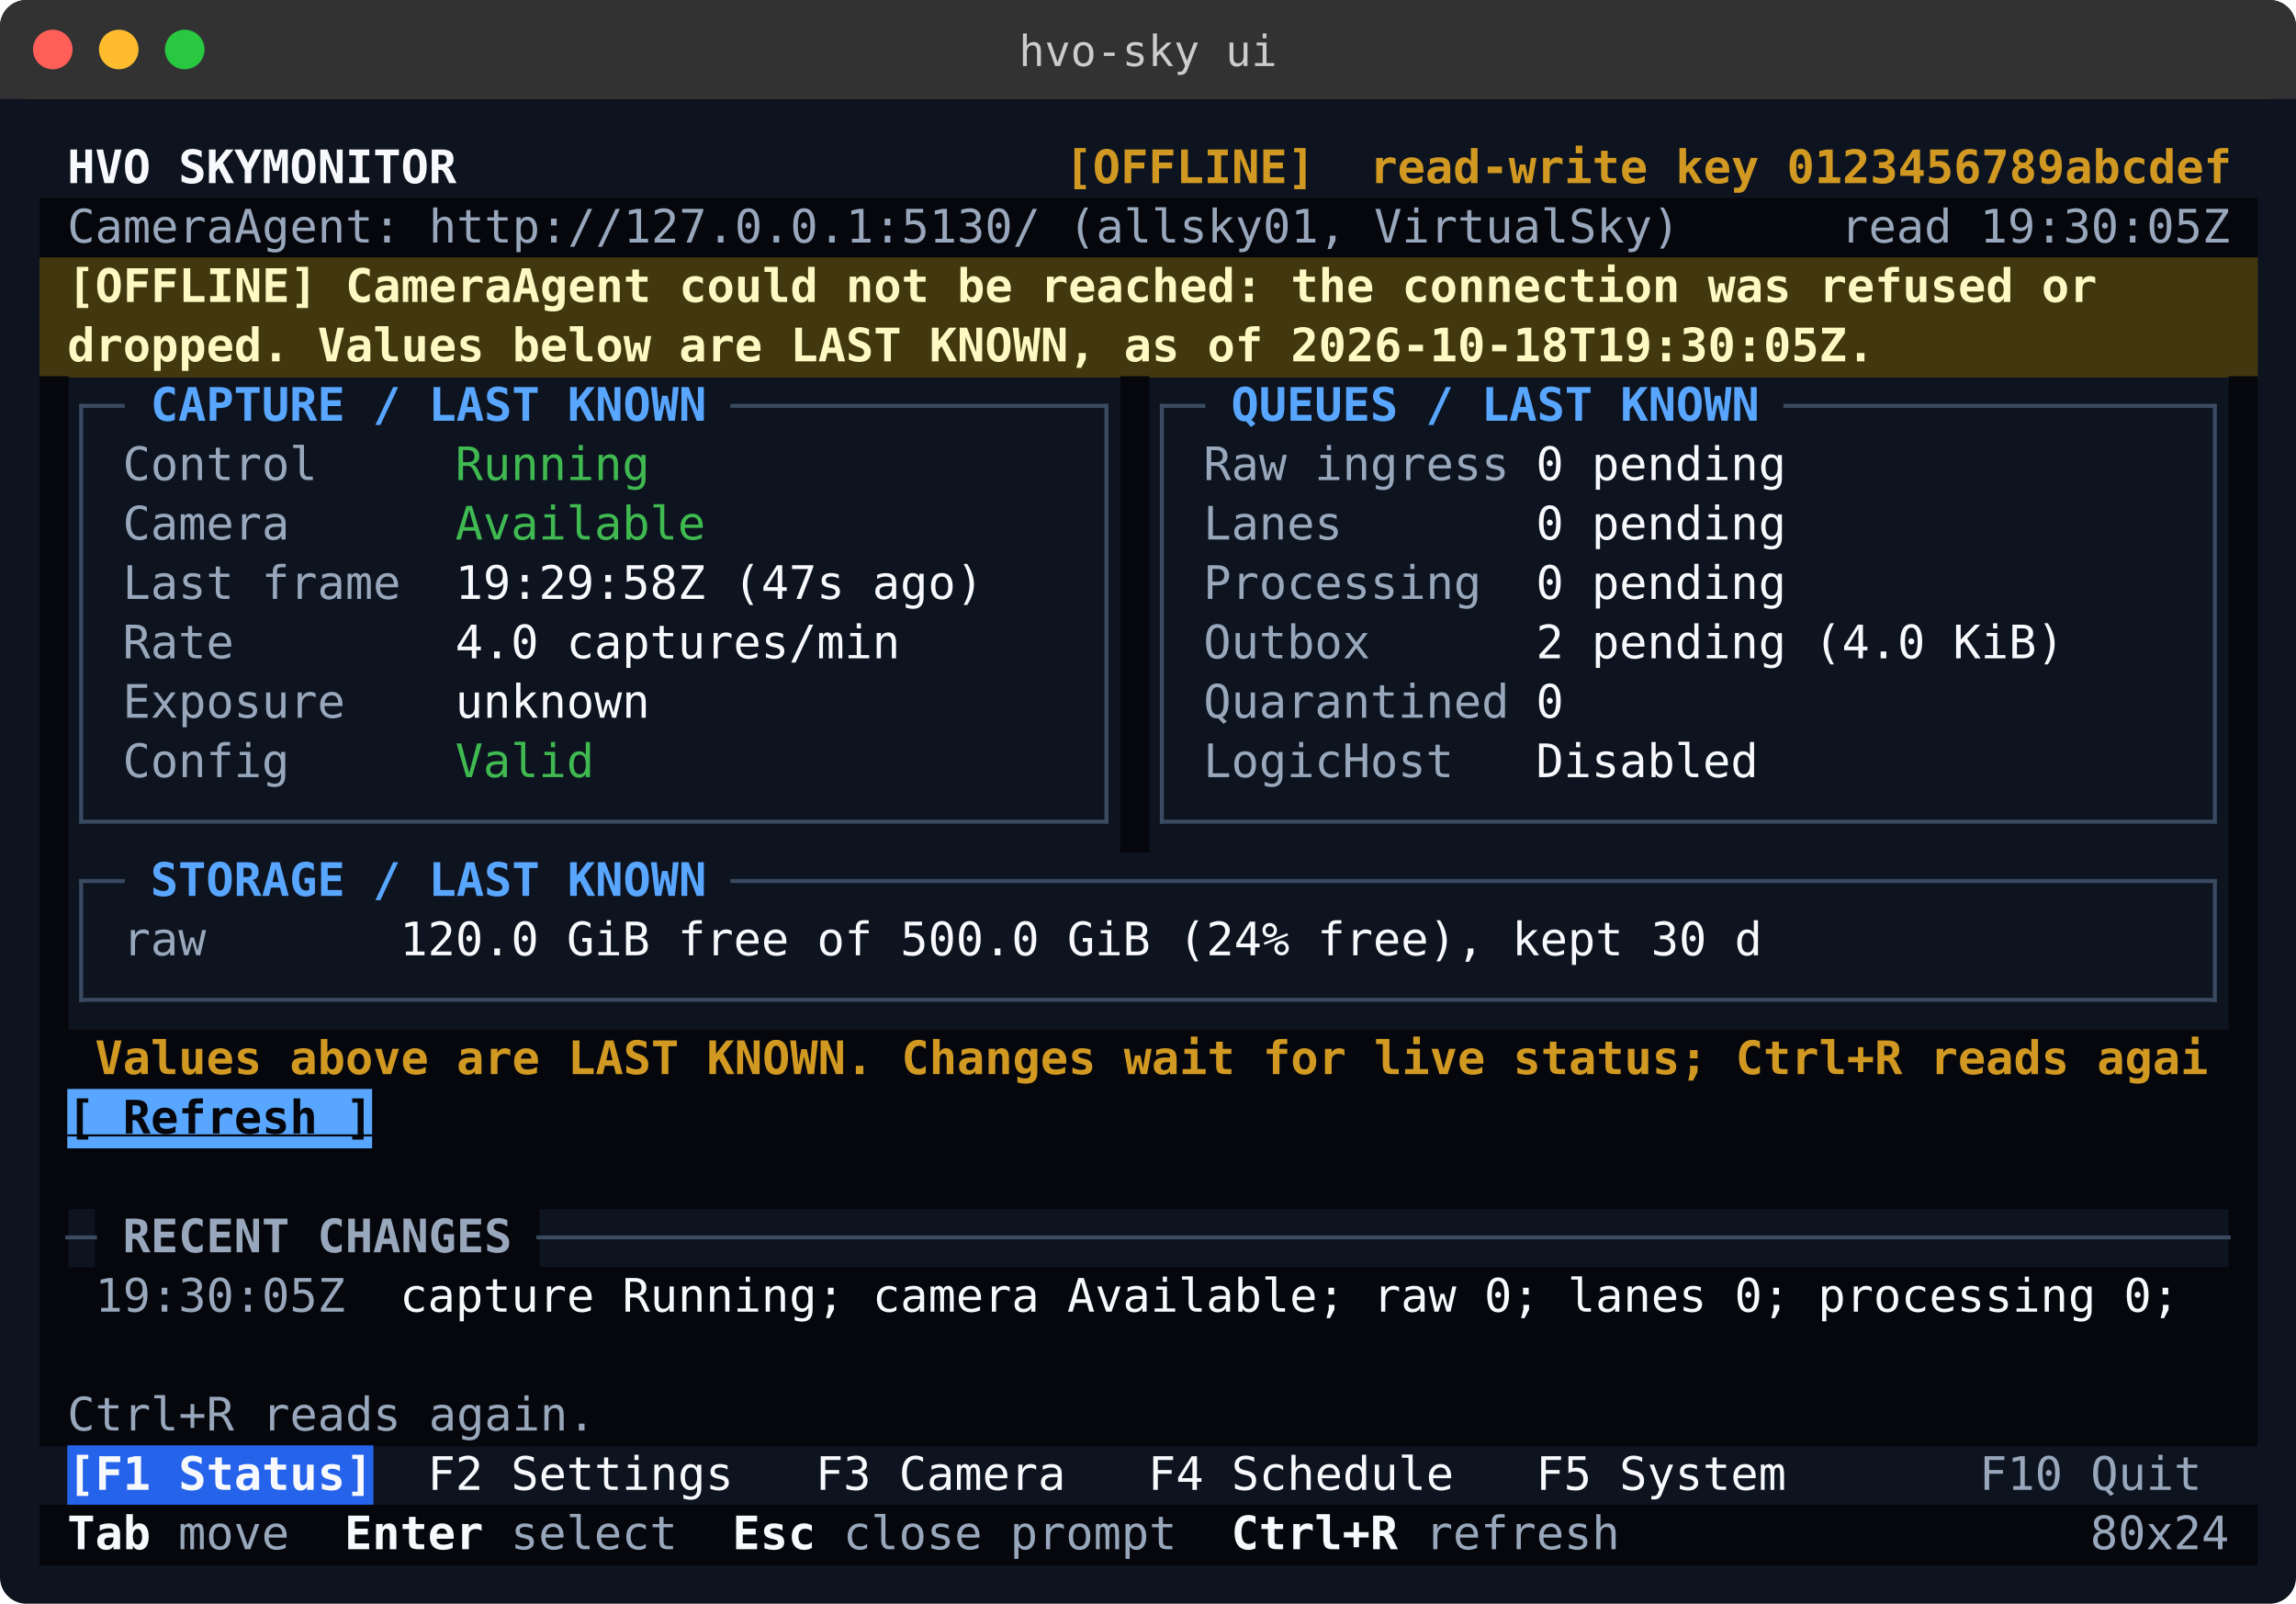
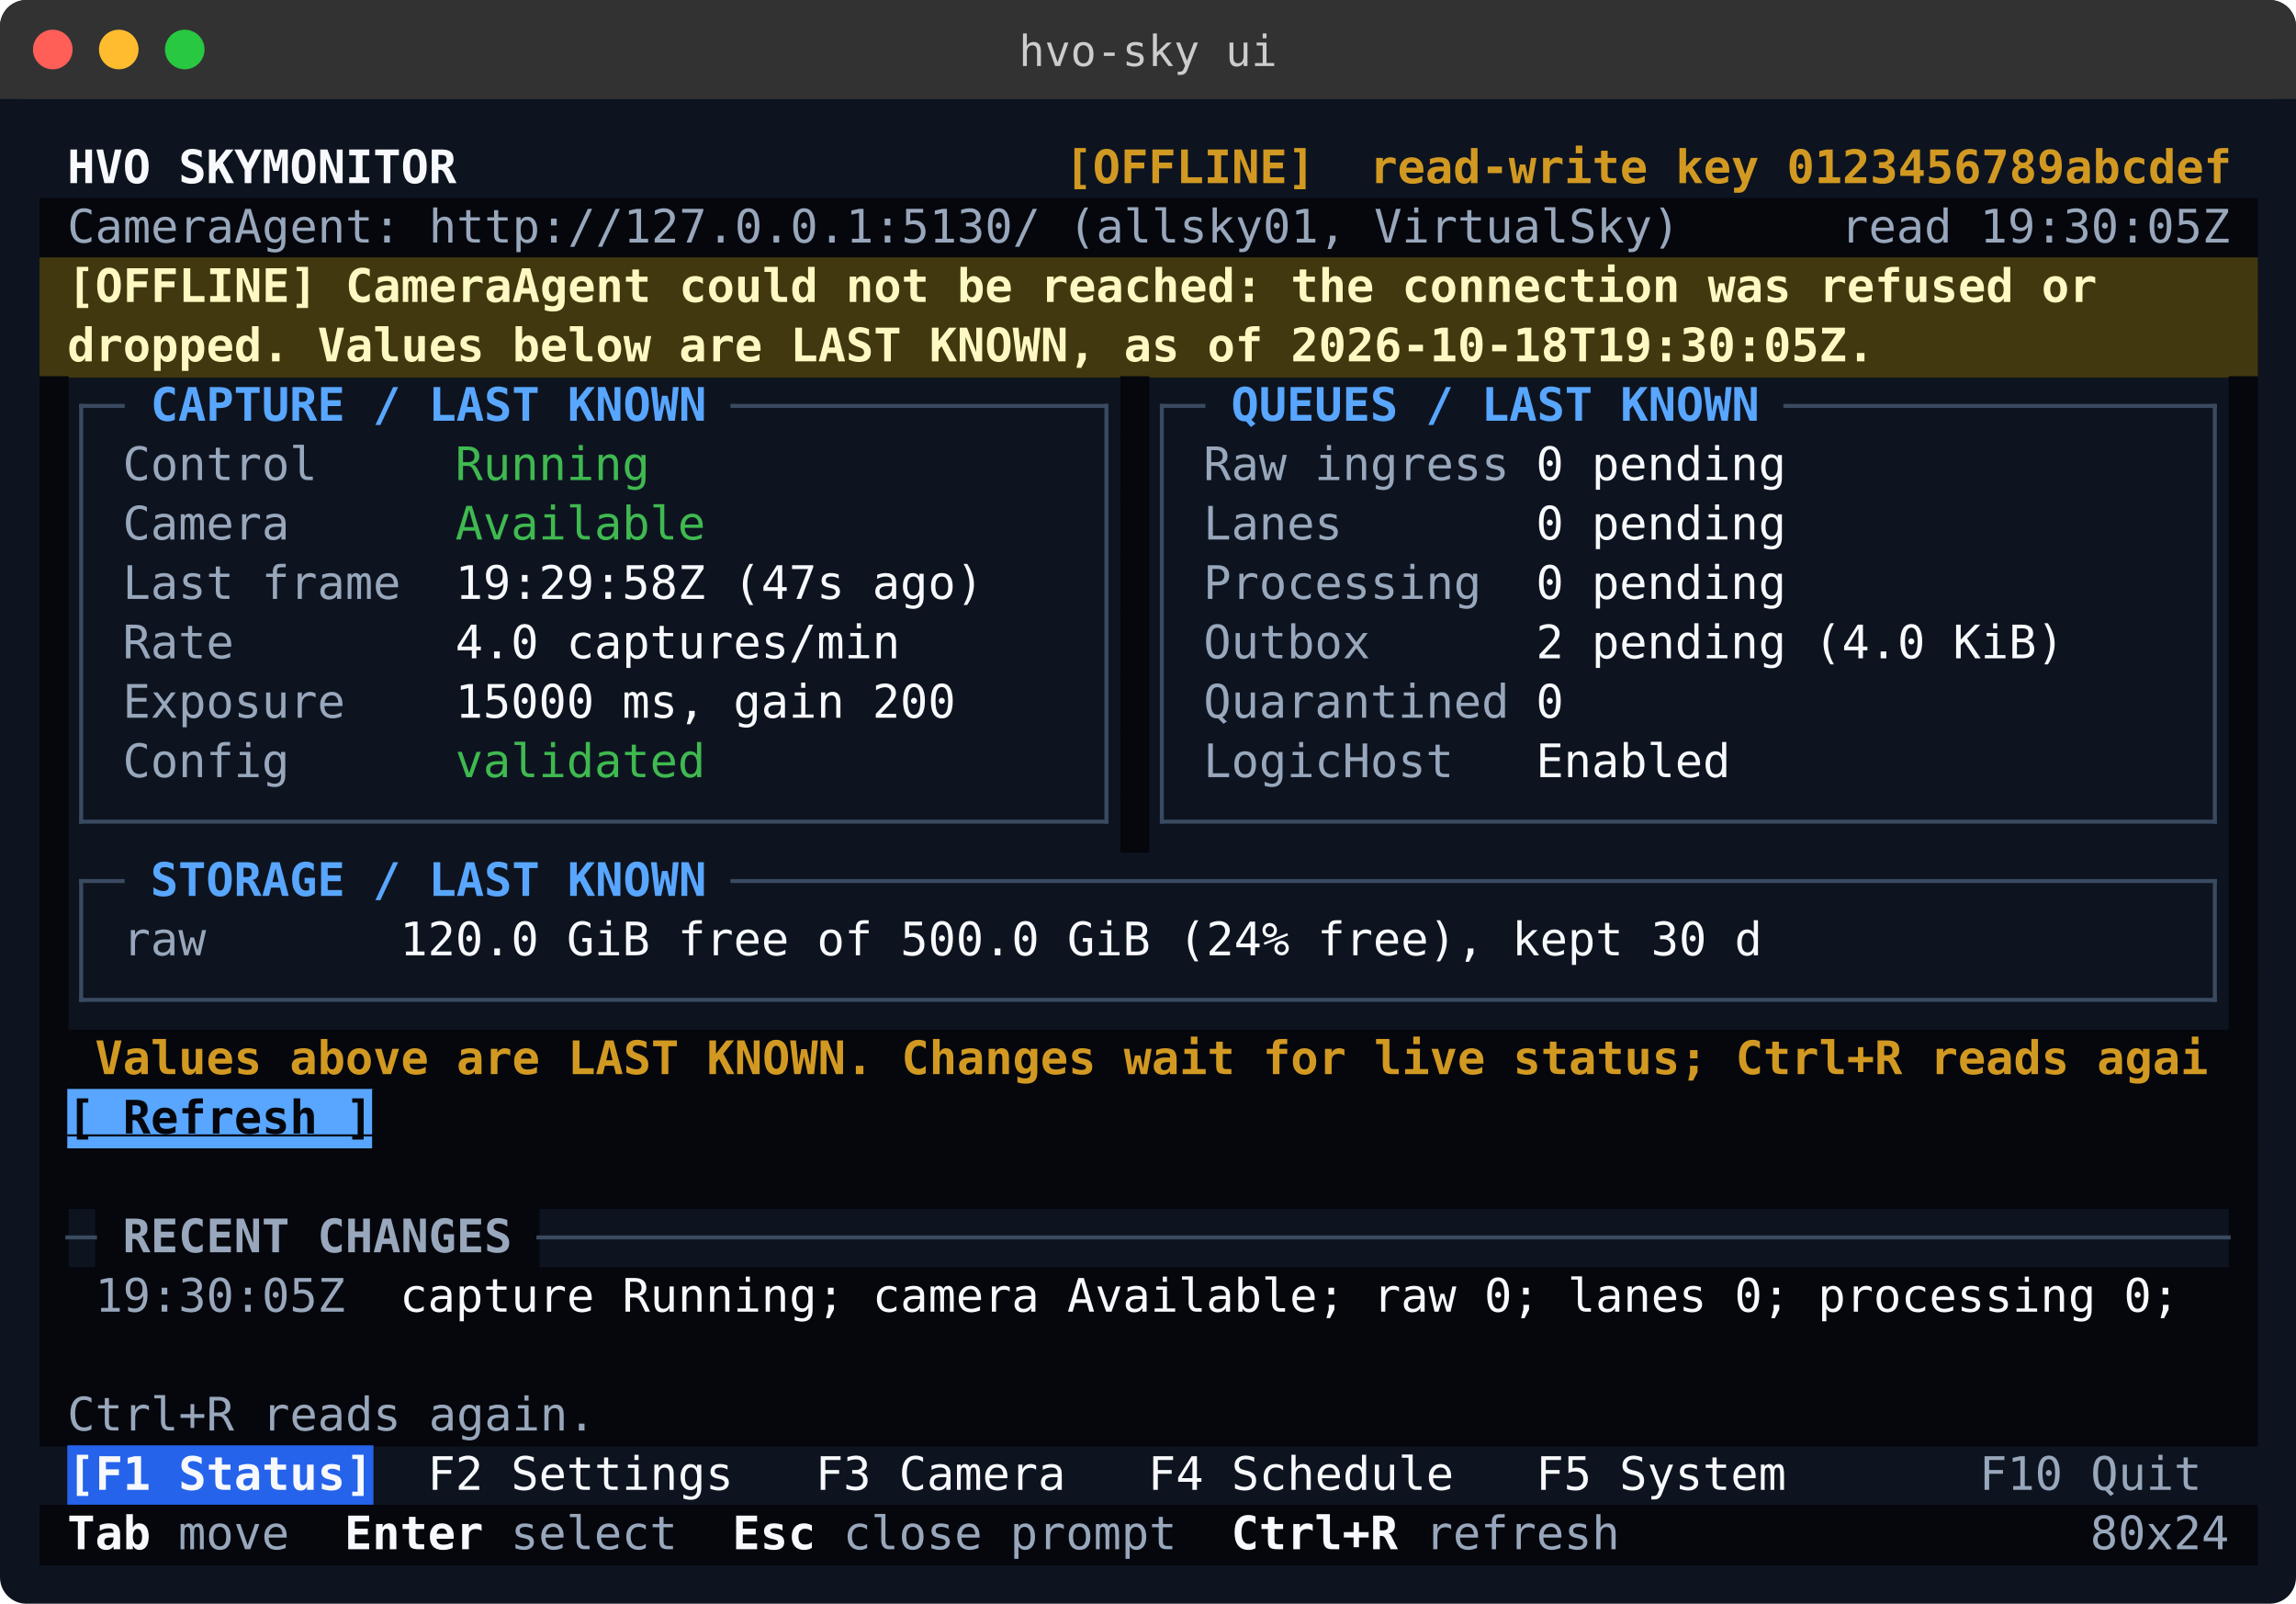
<svg xmlns="http://www.w3.org/2000/svg" width="696" height="486" viewBox="0 0 696.00 486.00" role="img" aria-label="hvo-sky ui">
  <g font-family="ui-monospace, SFMono-Regular, 'Cascadia Mono', 'DejaVu Sans Mono', Menlo, Consolas, 'Liberation Mono', monospace" font-size="14" xml:space="preserve" style="white-space: pre">
    <rect x="0" y="0" width="696.00" height="486.00" rx="8" fill="#0d1420" />
    <rect x="0" y="0" width="696.00" height="30" rx="8" fill="#323233" />
    <rect x="0" y="22" width="696.00" height="8" fill="#323233" />
    <circle cx="16" cy="15.0" r="6" fill="#ff5f57" />
    <circle cx="36" cy="15.0" r="6" fill="#febc2e" />
    <circle cx="56" cy="15.0" r="6" fill="#28c840" />
    <text x="348.00" y="20.0" fill="#cccccc" text-anchor="middle" font-size="13">hvo-sky ui</text>
    <rect x="12.00" y="60" width="672.40" height="18.4" fill="#05070d" />
    <rect x="12.00" y="78" width="672.40" height="18.4" fill="#42380f" />
    <rect x="12.00" y="96" width="672.40" height="18.4" fill="#42380f" />
    <rect x="12.00" y="114" width="8.80" height="18.4" fill="#05070d" />
    <rect x="339.60" y="114" width="8.80" height="18.4" fill="#05070d" />
    <rect x="675.60" y="114" width="8.80" height="18.4" fill="#05070d" />
    <rect x="12.00" y="132" width="8.80" height="18.4" fill="#05070d" />
    <rect x="339.60" y="132" width="8.80" height="18.4" fill="#05070d" />
    <rect x="675.60" y="132" width="8.80" height="18.4" fill="#05070d" />
    <rect x="12.00" y="150" width="8.80" height="18.4" fill="#05070d" />
    <rect x="339.60" y="150" width="8.80" height="18.4" fill="#05070d" />
    <rect x="675.60" y="150" width="8.80" height="18.4" fill="#05070d" />
    <rect x="12.00" y="168" width="8.80" height="18.4" fill="#05070d" />
    <rect x="339.60" y="168" width="8.80" height="18.4" fill="#05070d" />
    <rect x="675.60" y="168" width="8.80" height="18.4" fill="#05070d" />
    <rect x="12.00" y="186" width="8.80" height="18.4" fill="#05070d" />
    <rect x="339.60" y="186" width="8.80" height="18.4" fill="#05070d" />
    <rect x="675.60" y="186" width="8.80" height="18.4" fill="#05070d" />
    <rect x="12.00" y="204" width="8.80" height="18.4" fill="#05070d" />
    <rect x="339.60" y="204" width="8.80" height="18.4" fill="#05070d" />
    <rect x="675.60" y="204" width="8.80" height="18.4" fill="#05070d" />
    <rect x="12.00" y="222" width="8.80" height="18.4" fill="#05070d" />
    <rect x="339.60" y="222" width="8.80" height="18.4" fill="#05070d" />
    <rect x="675.60" y="222" width="8.80" height="18.4" fill="#05070d" />
    <rect x="12.00" y="240" width="8.80" height="18.4" fill="#05070d" />
    <rect x="339.60" y="240" width="8.80" height="18.4" fill="#05070d" />
    <rect x="675.60" y="240" width="8.80" height="18.4" fill="#05070d" />
    <rect x="12.00" y="258" width="8.80" height="18.4" fill="#05070d" />
    <rect x="675.60" y="258" width="8.80" height="18.4" fill="#05070d" />
    <rect x="12.00" y="276" width="8.80" height="18.4" fill="#05070d" />
    <rect x="675.60" y="276" width="8.80" height="18.4" fill="#05070d" />
    <rect x="12.00" y="294" width="8.80" height="18.4" fill="#05070d" />
    <rect x="675.60" y="294" width="8.80" height="18.4" fill="#05070d" />
    <rect x="12.00" y="312" width="672.40" height="18.4" fill="#05070d" />
    <rect x="12.00" y="330" width="8.80" height="18.4" fill="#05070d" />
    <rect x="20.40" y="330" width="92.80" height="18.4" fill="#58a6ff" />
    <rect x="112.80" y="330" width="571.60" height="18.4" fill="#05070d" />
    <rect x="12.00" y="348" width="672.40" height="18.4" fill="#05070d" />
    <rect x="12.00" y="366" width="8.80" height="18.4" fill="#05070d" />
    <rect x="28.80" y="366" width="134.80" height="18.4" fill="#05070d" />
    <rect x="675.60" y="366" width="8.80" height="18.4" fill="#05070d" />
    <rect x="12.00" y="384" width="672.40" height="18.4" fill="#05070d" />
    <rect x="12.00" y="402" width="672.40" height="18.4" fill="#05070d" />
    <rect x="12.00" y="420" width="672.40" height="18.4" fill="#05070d" />
    <rect x="20.40" y="438" width="92.80" height="18.4" fill="#2563eb" />
    <rect x="12.00" y="456" width="672.40" height="18.4" fill="#05070d" />
    <line x1="24.60" y1="122.40" x2="24.60" y2="249.60" stroke="#3a4a60" stroke-width="1.2" />
    <line x1="24.60" y1="266.40" x2="24.60" y2="303.60" stroke="#3a4a60" stroke-width="1.2" />
    <line x1="24.00" y1="123.00" x2="37.80" y2="123.00" stroke="#3a4a60" stroke-width="1.2" />
    <line x1="221.40" y1="123.00" x2="336.00" y2="123.00" stroke="#3a4a60" stroke-width="1.2" />
    <line x1="351.60" y1="123.00" x2="365.40" y2="123.00" stroke="#3a4a60" stroke-width="1.2" />
    <line x1="540.60" y1="123.00" x2="672.00" y2="123.00" stroke="#3a4a60" stroke-width="1.2" />
    <line x1="335.40" y1="122.40" x2="335.40" y2="249.60" stroke="#3a4a60" stroke-width="1.2" />
    <line x1="352.20" y1="122.40" x2="352.20" y2="249.60" stroke="#3a4a60" stroke-width="1.2" />
    <line x1="671.40" y1="122.40" x2="671.40" y2="249.60" stroke="#3a4a60" stroke-width="1.2" />
    <line x1="671.40" y1="266.40" x2="671.40" y2="303.60" stroke="#3a4a60" stroke-width="1.2" />
    <line x1="24.00" y1="249.00" x2="336.00" y2="249.00" stroke="#3a4a60" stroke-width="1.2" />
    <line x1="351.60" y1="249.00" x2="672.00" y2="249.00" stroke="#3a4a60" stroke-width="1.2" />
    <line x1="24.00" y1="267.00" x2="37.80" y2="267.00" stroke="#3a4a60" stroke-width="1.2" />
    <line x1="221.40" y1="267.00" x2="672.00" y2="267.00" stroke="#3a4a60" stroke-width="1.2" />
    <line x1="24.00" y1="303.00" x2="672.00" y2="303.00" stroke="#3a4a60" stroke-width="1.2" />
    <line x1="19.80" y1="375.00" x2="29.40" y2="375.00" stroke="#3a4a60" stroke-width="1.2" />
    <line x1="162.60" y1="375.00" x2="676.20" y2="375.00" stroke="#3a4a60" stroke-width="1.2" />
    <text x="20.40" y="55.50" fill="#f7f9fc" textLength="117.60" lengthAdjust="spacingAndGlyphs" font-weight="bold">HVO SKYMONITOR</text>
    <text x="322.80" y="55.50" fill="#d29922" textLength="75.60" lengthAdjust="spacingAndGlyphs" font-weight="bold">[OFFLINE]</text>
    <text x="415.20" y="55.50" fill="#d29922" textLength="260.40" lengthAdjust="spacingAndGlyphs" font-weight="bold">read-write key 0123456789abcdef</text>
    <text x="20.40" y="73.50" fill="#98a7bb" textLength="487.20" lengthAdjust="spacingAndGlyphs">CameraAgent: http://127.0.0.1:5130/ (allsky01, VirtualSky)</text>
    <text x="558.00" y="73.50" fill="#98a7bb" textLength="117.60" lengthAdjust="spacingAndGlyphs">read 19:30:05Z</text>
    <text x="20.40" y="91.50" fill="#fef9c3" textLength="613.20" lengthAdjust="spacingAndGlyphs" font-weight="bold">[OFFLINE] CameraAgent could not be reached: the connection was refused or</text>
    <text x="20.40" y="109.50" fill="#fef9c3" textLength="546.00" lengthAdjust="spacingAndGlyphs" font-weight="bold">dropped. Values below are LAST KNOWN, as of 2026-10-18T19:30:05Z.</text>
    <text x="45.60" y="127.50" fill="#58a6ff" textLength="168.00" lengthAdjust="spacingAndGlyphs" font-weight="bold">CAPTURE / LAST KNOWN</text>
    <text x="373.20" y="127.50" fill="#58a6ff" textLength="159.60" lengthAdjust="spacingAndGlyphs" font-weight="bold">QUEUES / LAST KNOWN</text>
    <text x="37.20" y="145.50" fill="#98a7bb" textLength="58.80" lengthAdjust="spacingAndGlyphs">Control</text>
    <text x="138.00" y="145.50" fill="#3fb950" textLength="58.80" lengthAdjust="spacingAndGlyphs">Running</text>
    <text x="364.80" y="145.50" fill="#98a7bb" textLength="92.40" lengthAdjust="spacingAndGlyphs">Raw ingress</text>
    <text x="465.60" y="145.50" fill="#f7f9fc" textLength="75.60" lengthAdjust="spacingAndGlyphs">0 pending</text>
    <text x="37.20" y="163.50" fill="#98a7bb" textLength="50.40" lengthAdjust="spacingAndGlyphs">Camera</text>
    <text x="138.00" y="163.50" fill="#3fb950" textLength="75.60" lengthAdjust="spacingAndGlyphs">Available</text>
    <text x="364.80" y="163.50" fill="#98a7bb" textLength="42.00" lengthAdjust="spacingAndGlyphs">Lanes</text>
    <text x="465.60" y="163.50" fill="#f7f9fc" textLength="75.60" lengthAdjust="spacingAndGlyphs">0 pending</text>
    <text x="37.20" y="181.50" fill="#98a7bb" textLength="84.00" lengthAdjust="spacingAndGlyphs">Last frame</text>
    <text x="138.00" y="181.50" fill="#f7f9fc" textLength="159.60" lengthAdjust="spacingAndGlyphs">19:29:58Z (47s ago)</text>
    <text x="364.80" y="181.50" fill="#98a7bb" textLength="84.00" lengthAdjust="spacingAndGlyphs">Processing</text>
    <text x="465.60" y="181.50" fill="#f7f9fc" textLength="75.60" lengthAdjust="spacingAndGlyphs">0 pending</text>
    <text x="37.20" y="199.50" fill="#98a7bb" textLength="33.60" lengthAdjust="spacingAndGlyphs">Rate</text>
    <text x="138.00" y="199.50" fill="#f7f9fc" textLength="134.40" lengthAdjust="spacingAndGlyphs">4.0 captures/min</text>
    <text x="364.80" y="199.50" fill="#98a7bb" textLength="50.40" lengthAdjust="spacingAndGlyphs">Outbox</text>
    <text x="465.60" y="199.50" fill="#f7f9fc" textLength="159.60" lengthAdjust="spacingAndGlyphs">2 pending (4.0 KiB)</text>
    <text x="37.20" y="217.50" fill="#98a7bb" textLength="67.20" lengthAdjust="spacingAndGlyphs">Exposure</text>
-     <text x="138.00" y="217.50" fill="#f7f9fc" textLength="58.80" lengthAdjust="spacingAndGlyphs">unknown</text>
+     <text x="138.00" y="217.50" fill="#f7f9fc" textLength="151.20" lengthAdjust="spacingAndGlyphs">15000 ms, gain 200</text>
    <text x="364.80" y="217.50" fill="#98a7bb" textLength="92.40" lengthAdjust="spacingAndGlyphs">Quarantined</text>
    <text x="465.60" y="217.50" fill="#f7f9fc">0</text>
    <text x="37.20" y="235.50" fill="#98a7bb" textLength="50.40" lengthAdjust="spacingAndGlyphs">Config</text>
-     <text x="138.00" y="235.50" fill="#3fb950" textLength="42.00" lengthAdjust="spacingAndGlyphs">Valid</text>
+     <text x="138.00" y="235.50" fill="#3fb950" textLength="75.60" lengthAdjust="spacingAndGlyphs">validated</text>
    <text x="364.80" y="235.50" fill="#98a7bb" textLength="75.60" lengthAdjust="spacingAndGlyphs">LogicHost</text>
-     <text x="465.60" y="235.50" fill="#f7f9fc" textLength="67.20" lengthAdjust="spacingAndGlyphs">Disabled</text>
+     <text x="465.60" y="235.50" fill="#f7f9fc" textLength="58.80" lengthAdjust="spacingAndGlyphs">Enabled</text>
    <text x="45.60" y="271.50" fill="#58a6ff" textLength="168.00" lengthAdjust="spacingAndGlyphs" font-weight="bold">STORAGE / LAST KNOWN</text>
    <text x="37.20" y="289.50" fill="#98a7bb" textLength="25.20" lengthAdjust="spacingAndGlyphs">raw</text>
    <text x="121.20" y="289.50" fill="#f7f9fc" textLength="411.60" lengthAdjust="spacingAndGlyphs">120.0 GiB free of 500.0 GiB (24% free), kept 30 d</text>
    <text x="28.80" y="325.50" fill="#d29922" textLength="638.40" lengthAdjust="spacingAndGlyphs" font-weight="bold">Values above are LAST KNOWN. Changes wait for live status; Ctrl+R reads agai</text>
    <text x="20.40" y="343.50" fill="#05070d" textLength="92.40" lengthAdjust="spacingAndGlyphs" font-weight="bold" text-decoration="underline">[ Refresh ]</text>
    <text x="37.20" y="379.50" fill="#98a7bb" textLength="117.60" lengthAdjust="spacingAndGlyphs" font-weight="bold">RECENT CHANGES</text>
    <text x="28.80" y="397.50" fill="#98a7bb" textLength="75.60" lengthAdjust="spacingAndGlyphs">19:30:05Z</text>
    <text x="121.20" y="397.50" fill="#f7f9fc" textLength="537.60" lengthAdjust="spacingAndGlyphs">capture Running; camera Available; raw 0; lanes 0; processing 0;</text>
    <text x="20.40" y="433.50" fill="#98a7bb" textLength="159.60" lengthAdjust="spacingAndGlyphs">Ctrl+R reads again.</text>
    <text x="20.40" y="451.50" fill="#f7f9fc" textLength="92.40" lengthAdjust="spacingAndGlyphs" font-weight="bold">[F1 Status]</text>
    <text x="129.60" y="451.50" fill="#f7f9fc" textLength="92.40" lengthAdjust="spacingAndGlyphs">F2 Settings</text>
    <text x="247.20" y="451.50" fill="#f7f9fc" textLength="75.60" lengthAdjust="spacingAndGlyphs">F3 Camera</text>
    <text x="348.00" y="451.50" fill="#f7f9fc" textLength="92.40" lengthAdjust="spacingAndGlyphs">F4 Schedule</text>
    <text x="465.60" y="451.50" fill="#f7f9fc" textLength="75.60" lengthAdjust="spacingAndGlyphs">F5 System</text>
    <text x="600.00" y="451.50" fill="#98a7bb" textLength="67.20" lengthAdjust="spacingAndGlyphs">F10 Quit</text>
    <text x="20.40" y="469.50" fill="#f7f9fc" textLength="25.20" lengthAdjust="spacingAndGlyphs" font-weight="bold">Tab</text>
    <text x="54.00" y="469.50" fill="#98a7bb" textLength="33.60" lengthAdjust="spacingAndGlyphs">move</text>
    <text x="104.40" y="469.50" fill="#f7f9fc" textLength="42.00" lengthAdjust="spacingAndGlyphs" font-weight="bold">Enter</text>
    <text x="154.80" y="469.50" fill="#98a7bb" textLength="50.40" lengthAdjust="spacingAndGlyphs">select</text>
    <text x="222.00" y="469.50" fill="#f7f9fc" textLength="25.20" lengthAdjust="spacingAndGlyphs" font-weight="bold">Esc</text>
    <text x="255.60" y="469.50" fill="#98a7bb" textLength="100.80" lengthAdjust="spacingAndGlyphs">close prompt</text>
    <text x="373.20" y="469.50" fill="#f7f9fc" textLength="50.40" lengthAdjust="spacingAndGlyphs" font-weight="bold">Ctrl+R</text>
    <text x="432.00" y="469.50" fill="#98a7bb" textLength="58.80" lengthAdjust="spacingAndGlyphs">refresh</text>
    <text x="633.60" y="469.50" fill="#98a7bb" textLength="42.00" lengthAdjust="spacingAndGlyphs">80x24</text>
  </g>
</svg>
